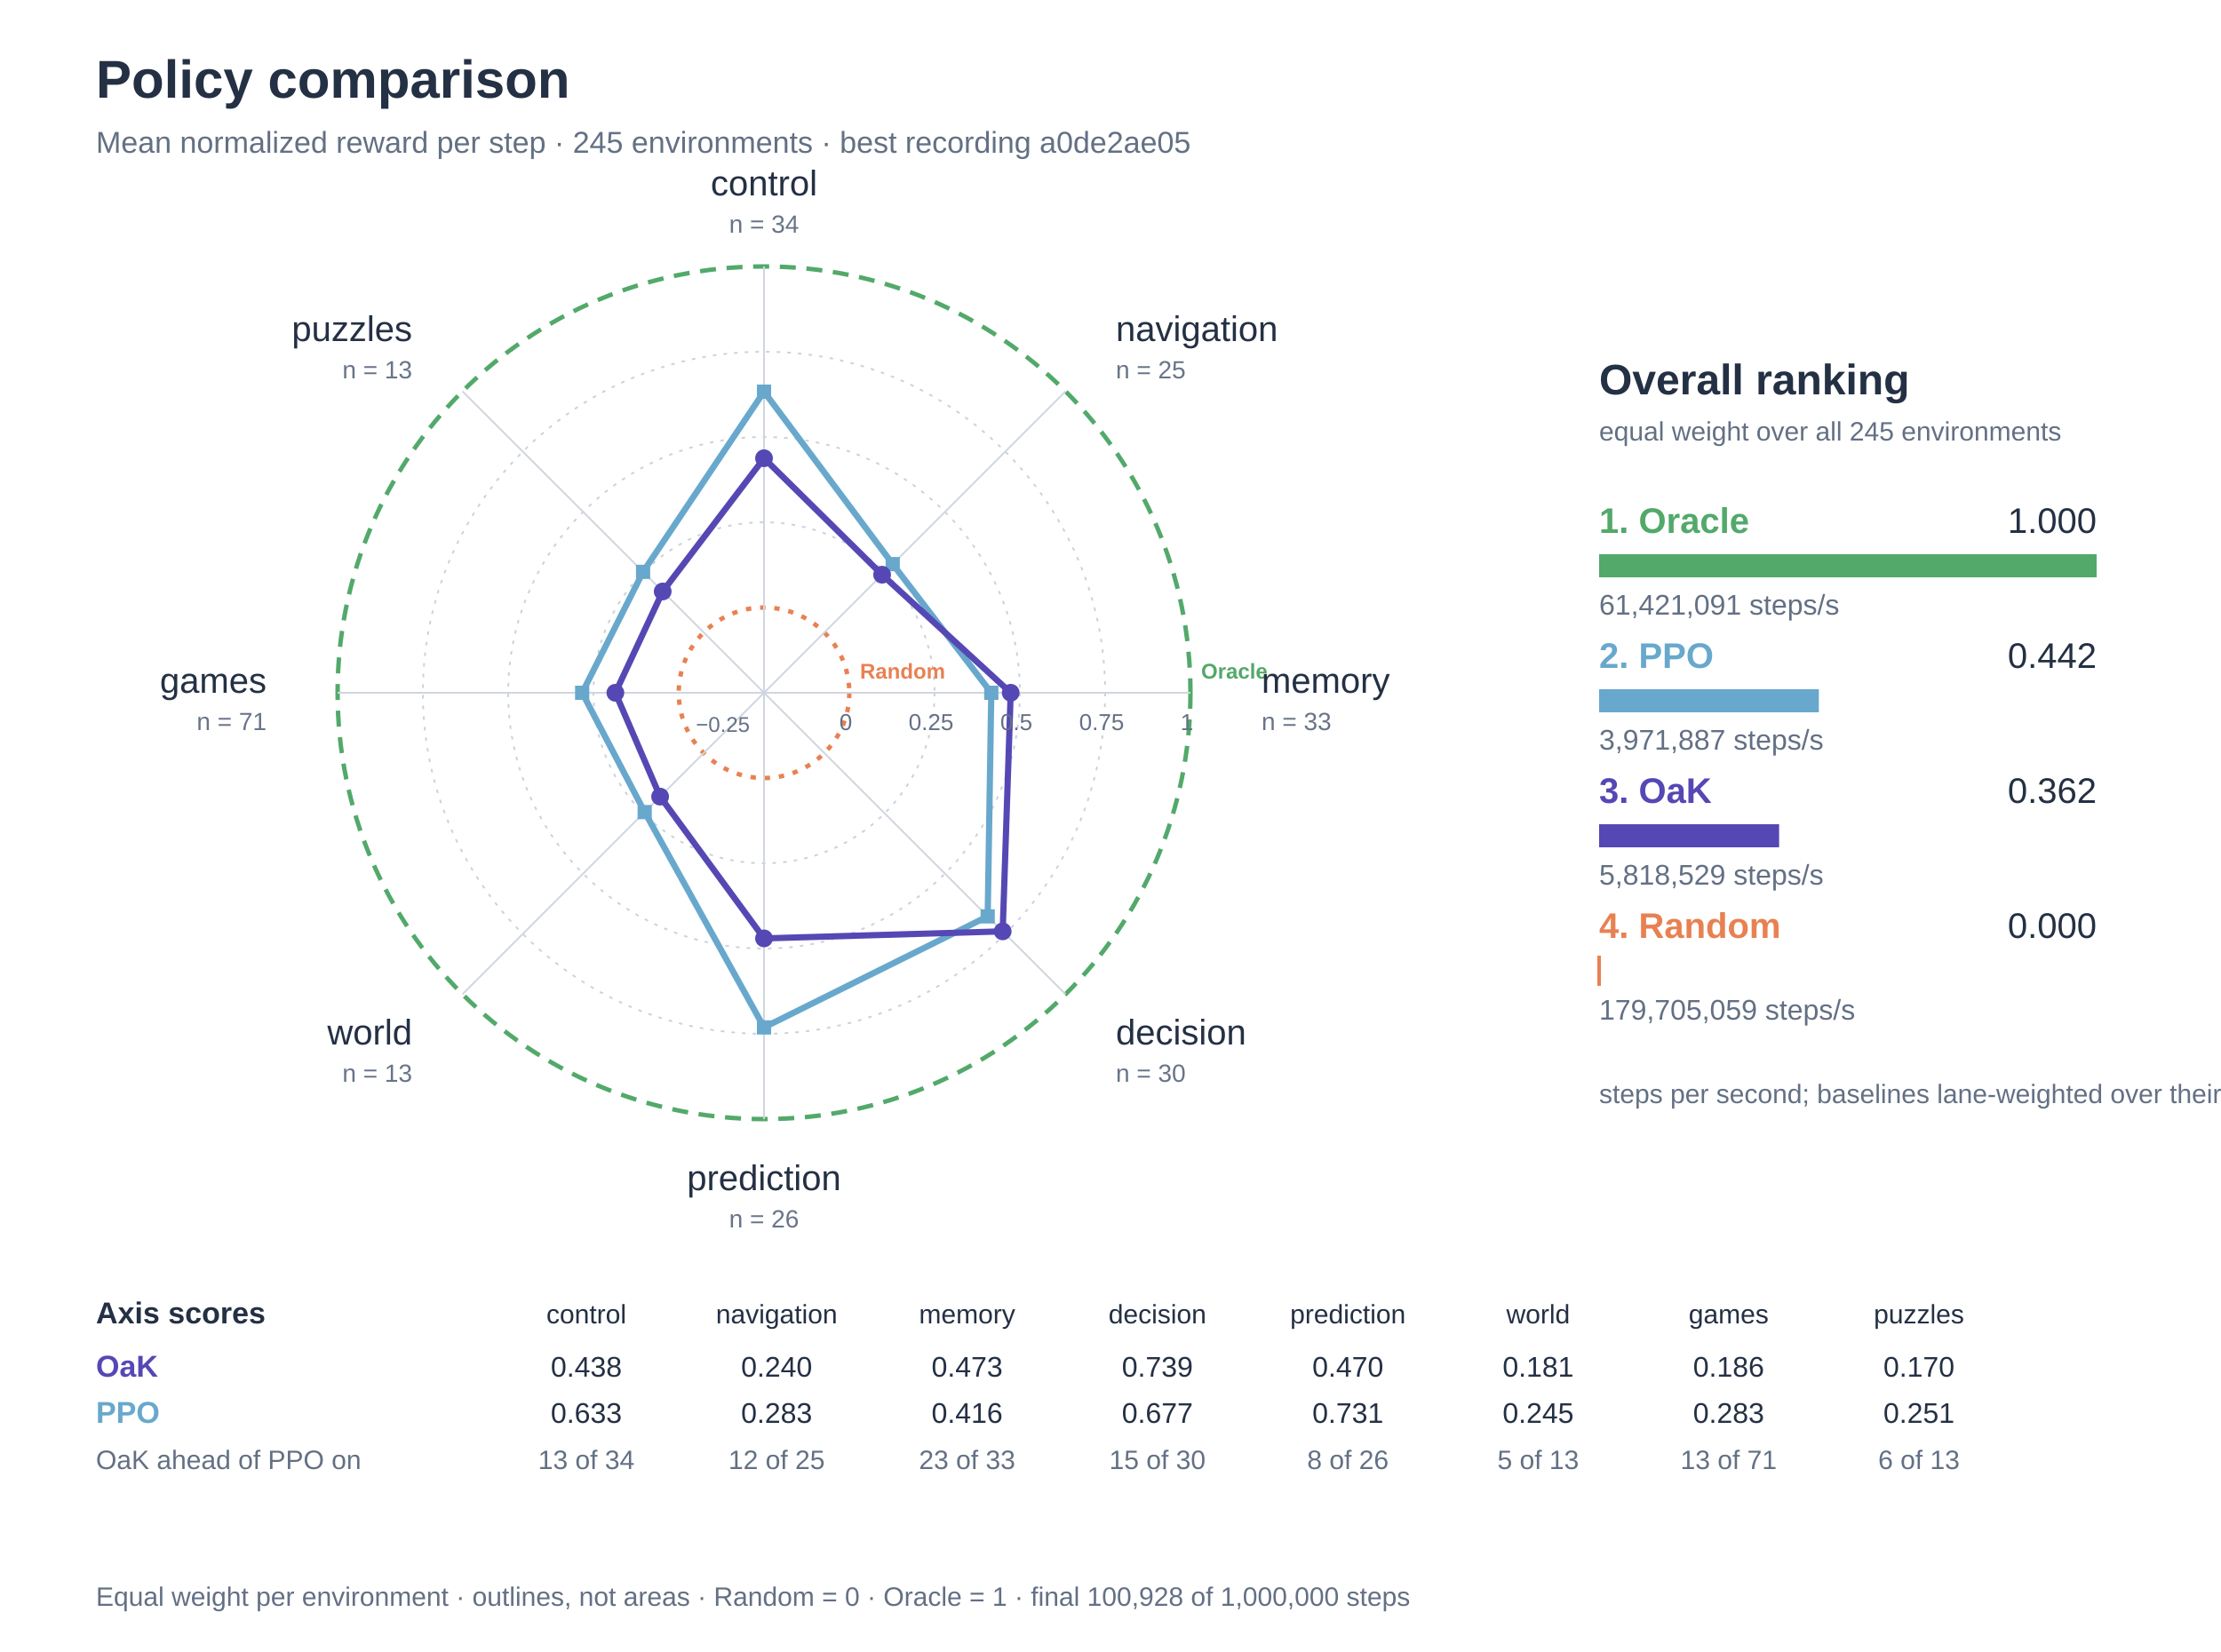
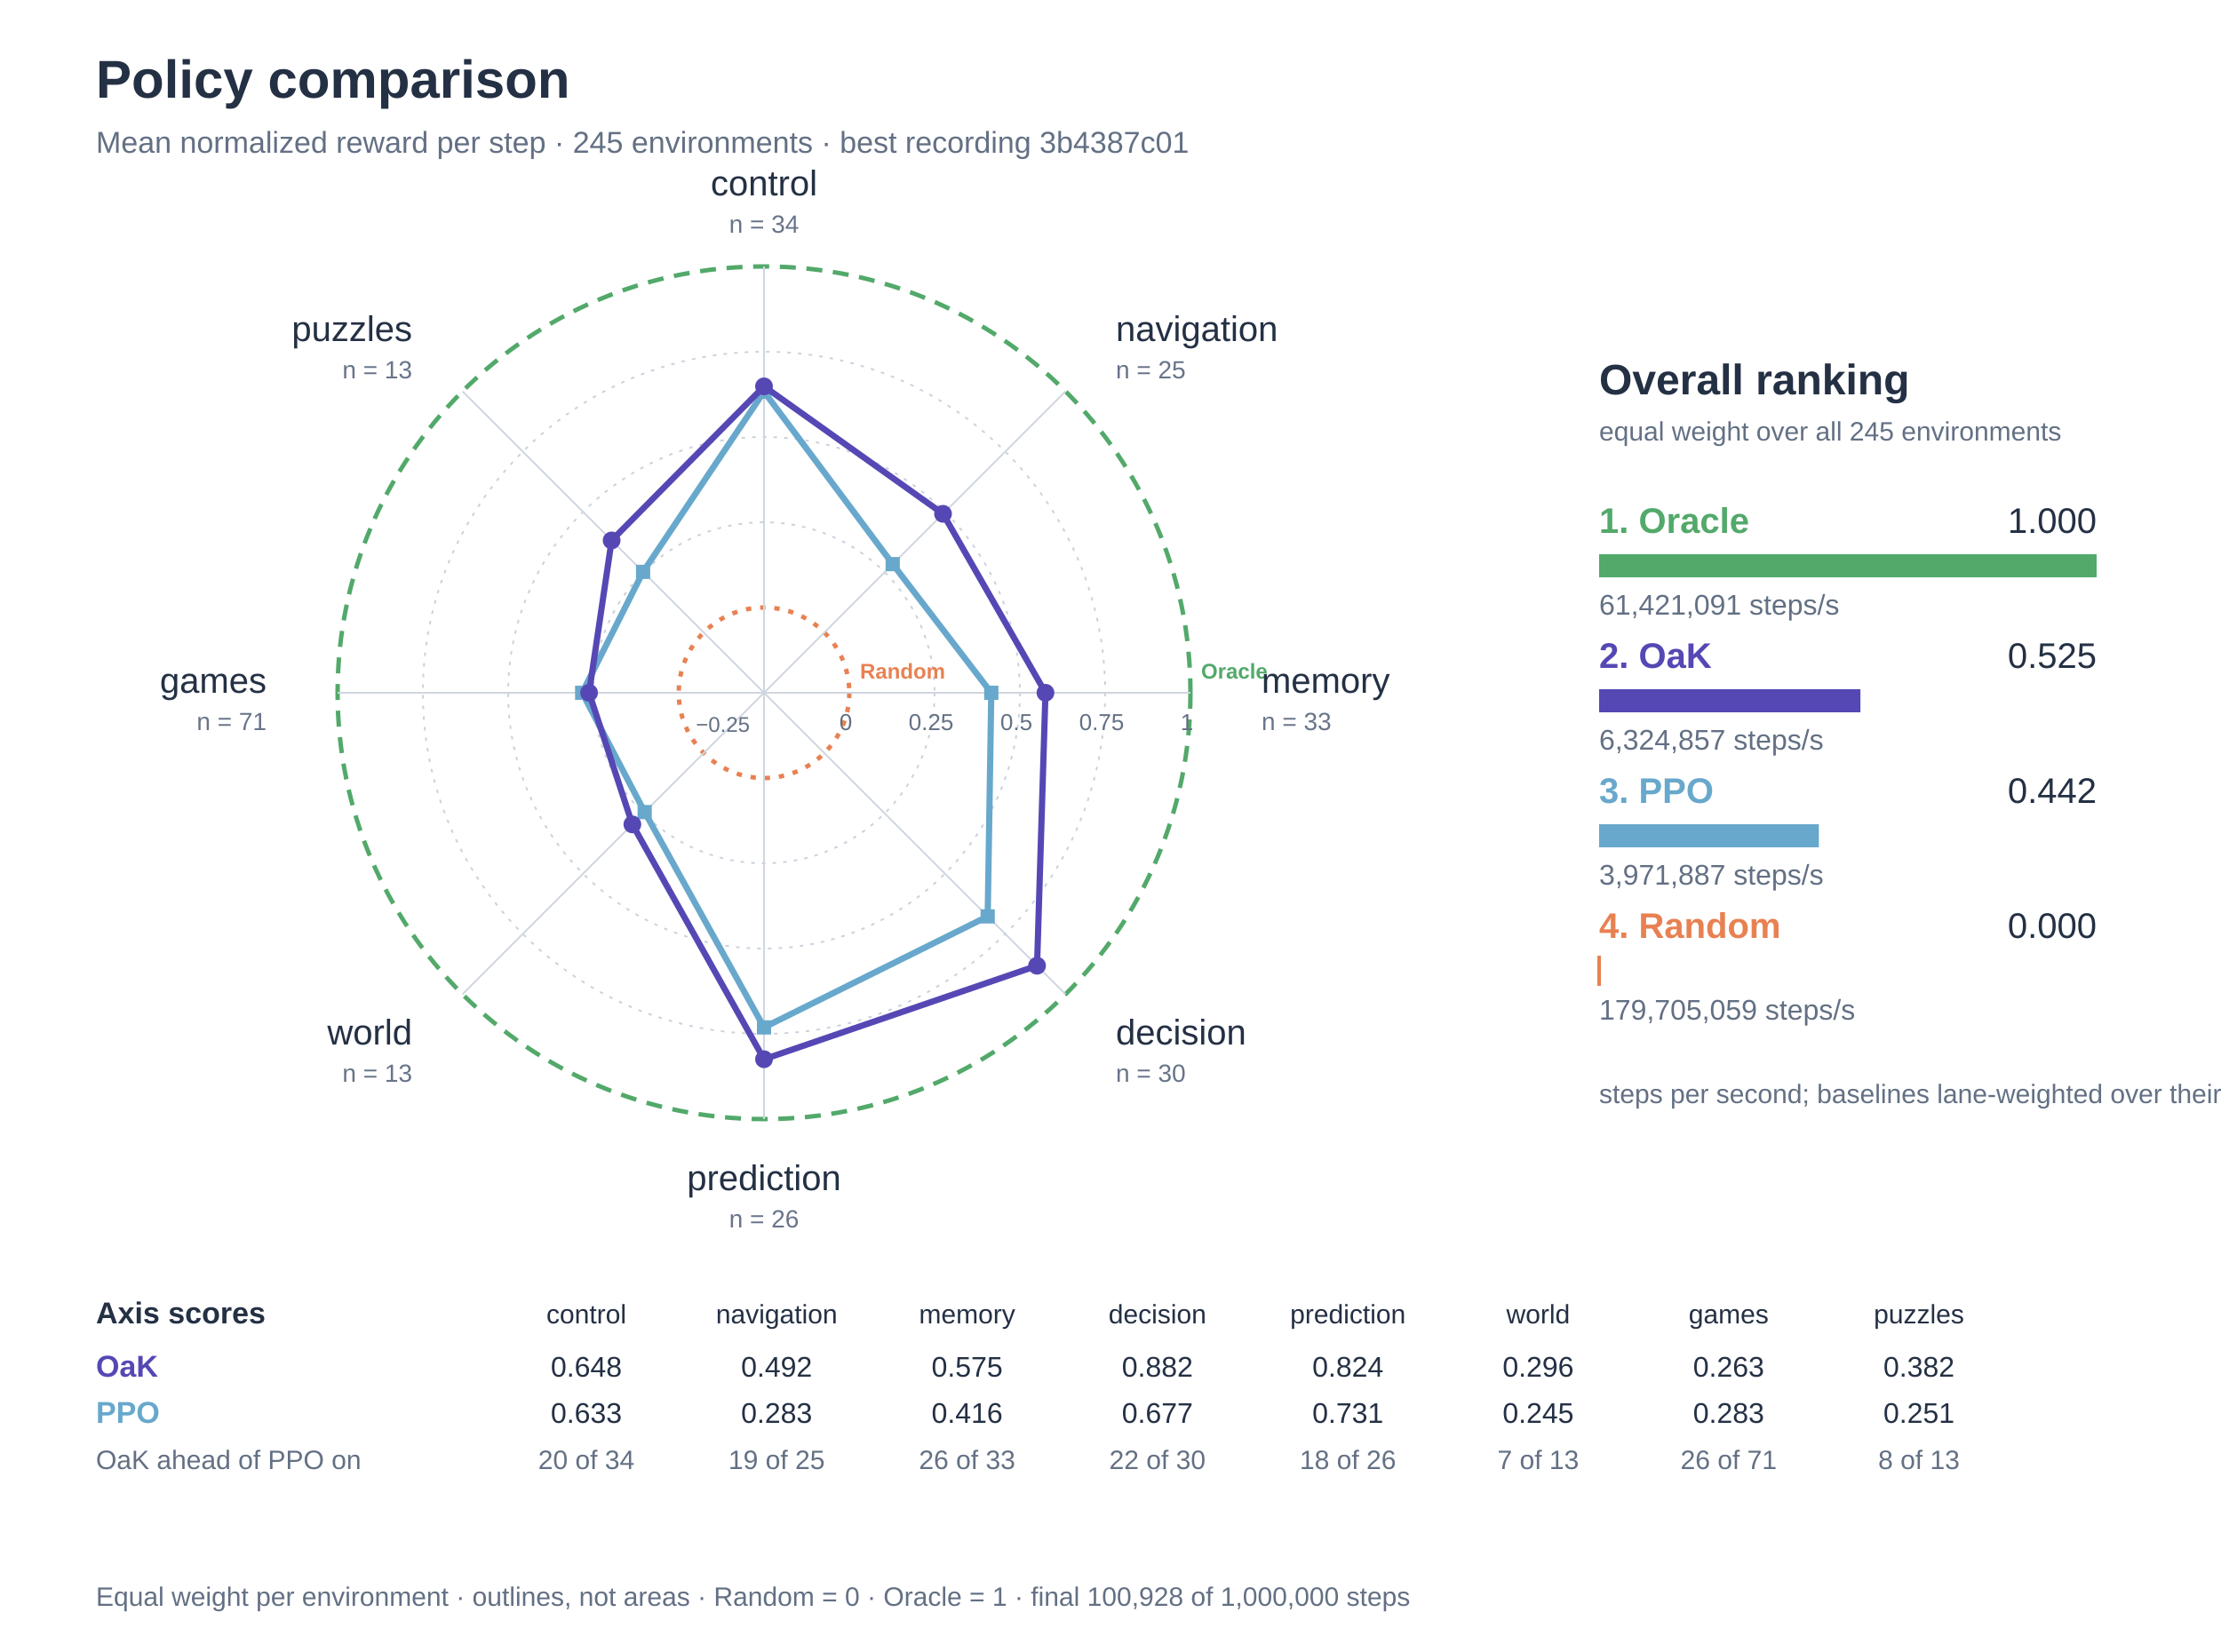
<svg xmlns="http://www.w3.org/2000/svg" width="1250" height="930" viewBox="0 0 1250 930" role="img" aria-labelledby="title desc">
  <rect width="1250" height="930" fill="#ffffff" />
  <g font-family="Arial, Helvetica, sans-serif" fill="#243044">
    <text x="54.0" y="55.0" font-size="30" fill="#243044" text-anchor="start" font-weight="600">Policy comparison</text>
-     <text x="54.0" y="86.0" font-size="17" fill="#637084" text-anchor="start" font-weight="400">Mean normalized reward per step · 245 environments · best recording a0de2ae05</text>
+     <text x="54.0" y="86.0" font-size="17" fill="#637084" text-anchor="start" font-weight="400">Mean normalized reward per step · 245 environments · best recording 3b4387c01</text>
    <circle cx="430" cy="390" r="96.0" fill="none" stroke="#cbd2dc" stroke-width="1" stroke-dasharray="2 4" />
    <circle cx="430" cy="390" r="144.0" fill="none" stroke="#cbd2dc" stroke-width="1" stroke-dasharray="2 4" />
    <circle cx="430" cy="390" r="192.0" fill="none" stroke="#cbd2dc" stroke-width="1" stroke-dasharray="2 4" />
    <circle cx="430" cy="390" r="48.0" fill="none" stroke="#e88152" stroke-width="2.5" stroke-dasharray="3 5" />
    <circle cx="430" cy="390" r="240.0" fill="none" stroke="#52a96a" stroke-width="2.5" stroke-dasharray="9 6" />
    <path d="M 430 390 L 430.00 150.00" stroke="#d0d6df" stroke-width="1" />
    <path d="M 430 390 L 599.71 220.29" stroke="#d0d6df" stroke-width="1" />
    <path d="M 430 390 L 670.00 390.00" stroke="#d0d6df" stroke-width="1" />
    <path d="M 430 390 L 599.71 559.71" stroke="#d0d6df" stroke-width="1" />
    <path d="M 430 390 L 430.00 630.00" stroke="#d0d6df" stroke-width="1" />
    <path d="M 430 390 L 260.29 559.71" stroke="#d0d6df" stroke-width="1" />
    <path d="M 430 390 L 190.00 390.00" stroke="#d0d6df" stroke-width="1" />
    <path d="M 430 390 L 260.29 220.29" stroke="#d0d6df" stroke-width="1" />
    <polygon points="430.00,220.48 502.43,317.57 557.91,390.00 555.88,515.88 430.00,578.38 362.83,457.17 327.65,390.00 361.93,321.93" fill="none" stroke="#68a8cc" stroke-width="3.5" stroke-linejoin="round" />
    <rect x="426.00" y="216.48" width="8" height="8" fill="#68a8cc" />
    <rect x="498.43" y="313.57" width="8" height="8" fill="#68a8cc" />
    <rect x="553.91" y="386.00" width="8" height="8" fill="#68a8cc" />
    <rect x="551.88" y="511.88" width="8" height="8" fill="#68a8cc" />
    <rect x="426.00" y="574.38" width="8" height="8" fill="#68a8cc" />
    <rect x="358.83" y="453.17" width="8" height="8" fill="#68a8cc" />
    <rect x="323.65" y="386.00" width="8" height="8" fill="#68a8cc" />
    <rect x="357.93" y="317.93" width="8" height="8" fill="#68a8cc" />
-     <polygon points="430.00,257.97 496.46,323.54 568.83,390.00 564.32,524.32 430.00,528.28 371.53,448.47 346.34,390.00 372.97,332.97" fill="none" stroke="#5548b4" stroke-width="3.5" stroke-linejoin="round" />
-     <circle cx="430.00" cy="257.97" r="5" fill="#5548b4" />
-     <circle cx="496.46" cy="323.54" r="5" fill="#5548b4" />
-     <circle cx="568.83" cy="390.00" r="5" fill="#5548b4" />
-     <circle cx="564.32" cy="524.32" r="5" fill="#5548b4" />
-     <circle cx="430.00" cy="528.28" r="5" fill="#5548b4" />
-     <circle cx="371.53" cy="448.47" r="5" fill="#5548b4" />
-     <circle cx="346.34" cy="390.00" r="5" fill="#5548b4" />
-     <circle cx="372.97" cy="332.97" r="5" fill="#5548b4" />
+     <polygon points="430.00,217.52 530.74,289.26 588.40,390.00 583.66,543.66 430.00,596.30 355.90,464.10 331.54,390.00 344.23,304.23" fill="none" stroke="#5548b4" stroke-width="3.5" stroke-linejoin="round" />
+     <circle cx="430.00" cy="217.52" r="5" fill="#5548b4" />
+     <circle cx="530.74" cy="289.26" r="5" fill="#5548b4" />
+     <circle cx="588.40" cy="390.00" r="5" fill="#5548b4" />
+     <circle cx="583.66" cy="543.66" r="5" fill="#5548b4" />
+     <circle cx="430.00" cy="596.30" r="5" fill="#5548b4" />
+     <circle cx="355.90" cy="464.10" r="5" fill="#5548b4" />
+     <circle cx="331.54" cy="390.00" r="5" fill="#5548b4" />
+     <circle cx="344.23" cy="304.23" r="5" fill="#5548b4" />
    <text x="476.0" y="411.0" font-size="13" fill="#647084" text-anchor="middle" font-weight="400">0</text>
    <text x="524.0" y="411.0" font-size="13" fill="#647084" text-anchor="middle" font-weight="400">0.25</text>
    <text x="572.0" y="411.0" font-size="13" fill="#647084" text-anchor="middle" font-weight="400">0.5</text>
    <text x="620.0" y="411.0" font-size="13" fill="#647084" text-anchor="middle" font-weight="400">0.75</text>
    <text x="668.0" y="411.0" font-size="13" fill="#647084" text-anchor="middle" font-weight="400">1</text>
    <text x="422.0" y="412.0" font-size="12" fill="#647084" text-anchor="end" font-weight="400">−0.25</text>
    <text x="484.0" y="382.0" font-size="12" fill="#e88152" text-anchor="start" font-weight="600">Random</text>
    <text x="676.0" y="382.0" font-size="12" fill="#52a96a" text-anchor="start" font-weight="600">Oracle</text>
    <text x="430.0" y="110.0" font-size="20" fill="#243044" text-anchor="middle" font-weight="400">control</text>
    <text x="430.0" y="131.0" font-size="14" fill="#687489" text-anchor="middle" font-weight="400">n = 34</text>
    <text x="628.0" y="192.0" font-size="20" fill="#243044" text-anchor="start" font-weight="400">navigation</text>
    <text x="628.0" y="213.0" font-size="14" fill="#687489" text-anchor="start" font-weight="400">n = 25</text>
    <text x="710.0" y="390.0" font-size="20" fill="#243044" text-anchor="start" font-weight="400">memory</text>
    <text x="710.0" y="411.0" font-size="14" fill="#687489" text-anchor="start" font-weight="400">n = 33</text>
    <text x="628.0" y="588.0" font-size="20" fill="#243044" text-anchor="start" font-weight="400">decision</text>
    <text x="628.0" y="609.0" font-size="14" fill="#687489" text-anchor="start" font-weight="400">n = 30</text>
    <text x="430.0" y="670.0" font-size="20" fill="#243044" text-anchor="middle" font-weight="400">prediction</text>
    <text x="430.0" y="691.0" font-size="14" fill="#687489" text-anchor="middle" font-weight="400">n = 26</text>
    <text x="232.0" y="588.0" font-size="20" fill="#243044" text-anchor="end" font-weight="400">world</text>
    <text x="232.0" y="609.0" font-size="14" fill="#687489" text-anchor="end" font-weight="400">n = 13</text>
    <text x="150.0" y="390.0" font-size="20" fill="#243044" text-anchor="end" font-weight="400">games</text>
    <text x="150.0" y="411.0" font-size="14" fill="#687489" text-anchor="end" font-weight="400">n = 71</text>
    <text x="232.0" y="192.0" font-size="20" fill="#243044" text-anchor="end" font-weight="400">puzzles</text>
    <text x="232.0" y="213.0" font-size="14" fill="#687489" text-anchor="end" font-weight="400">n = 13</text>
    <text x="900.0" y="222.0" font-size="24" fill="#243044" text-anchor="start" font-weight="600">Overall ranking</text>
    <text x="900.0" y="248.0" font-size="15" fill="#637084" text-anchor="start" font-weight="400">equal weight over all 245 environments</text>
    <text x="900.0" y="300.0" font-size="20" fill="#52a96a" text-anchor="start" font-weight="600">1. Oracle</text>
    <text x="1180.0" y="300.0" font-size="20" fill="#243044" text-anchor="end" font-weight="400">1.000</text>
    <rect x="900" y="312" width="280.00" height="13" fill="#52a96a" />
    <text x="900.0" y="346.0" font-size="16" fill="#637084" text-anchor="start" font-weight="400">61,421,091 steps/s</text>
-     <text x="900.0" y="376.0" font-size="20" fill="#68a8cc" text-anchor="start" font-weight="600">2. PPO</text>
-     <text x="1180.0" y="376.0" font-size="20" fill="#243044" text-anchor="end" font-weight="400">0.442</text>
-     <rect x="900" y="388" width="123.67" height="13" fill="#68a8cc" />
-     <text x="900.0" y="422.0" font-size="16" fill="#637084" text-anchor="start" font-weight="400">3,971,887 steps/s</text>
-     <text x="900.0" y="452.0" font-size="20" fill="#5548b4" text-anchor="start" font-weight="600">3. OaK</text>
-     <text x="1180.0" y="452.0" font-size="20" fill="#243044" text-anchor="end" font-weight="400">0.362</text>
-     <rect x="900" y="464" width="101.30" height="13" fill="#5548b4" />
-     <text x="900.0" y="498.0" font-size="16" fill="#637084" text-anchor="start" font-weight="400">5,818,529 steps/s</text>
+     <text x="900.0" y="376.0" font-size="20" fill="#5548b4" text-anchor="start" font-weight="600">2. OaK</text>
+     <text x="1180.0" y="376.0" font-size="20" fill="#243044" text-anchor="end" font-weight="400">0.525</text>
+     <rect x="900" y="388" width="147.06" height="13" fill="#5548b4" />
+     <text x="900.0" y="422.0" font-size="16" fill="#637084" text-anchor="start" font-weight="400">6,324,857 steps/s</text>
+     <text x="900.0" y="452.0" font-size="20" fill="#68a8cc" text-anchor="start" font-weight="600">3. PPO</text>
+     <text x="1180.0" y="452.0" font-size="20" fill="#243044" text-anchor="end" font-weight="400">0.442</text>
+     <rect x="900" y="464" width="123.67" height="13" fill="#68a8cc" />
+     <text x="900.0" y="498.0" font-size="16" fill="#637084" text-anchor="start" font-weight="400">3,971,887 steps/s</text>
    <text x="900.0" y="528.0" font-size="20" fill="#e88152" text-anchor="start" font-weight="600">4. Random</text>
    <text x="1180.0" y="528.0" font-size="20" fill="#243044" text-anchor="end" font-weight="400">0.000</text>
    <path d="M 900 538 v 17" stroke="#e88152" stroke-width="2" />
    <text x="900.0" y="574.0" font-size="16" fill="#637084" text-anchor="start" font-weight="400">179,705,059 steps/s</text>
    <text x="900.0" y="621.0" font-size="15" fill="#637084" text-anchor="start" font-weight="400">steps per second; baselines lane-weighted over their recordings</text>
    <text x="54.0" y="745.0" font-size="17" fill="#243044" text-anchor="start" font-weight="600">Axis scores</text>
    <text x="330.0" y="745.0" font-size="15" fill="#243044" text-anchor="middle" font-weight="400">control</text>
    <text x="437.1" y="745.0" font-size="15" fill="#243044" text-anchor="middle" font-weight="400">navigation</text>
    <text x="544.3" y="745.0" font-size="15" fill="#243044" text-anchor="middle" font-weight="400">memory</text>
    <text x="651.4" y="745.0" font-size="15" fill="#243044" text-anchor="middle" font-weight="400">decision</text>
    <text x="758.6" y="745.0" font-size="15" fill="#243044" text-anchor="middle" font-weight="400">prediction</text>
    <text x="865.7" y="745.0" font-size="15" fill="#243044" text-anchor="middle" font-weight="400">world</text>
    <text x="972.9" y="745.0" font-size="15" fill="#243044" text-anchor="middle" font-weight="400">games</text>
    <text x="1080.0" y="745.0" font-size="15" fill="#243044" text-anchor="middle" font-weight="400">puzzles</text>
    <text x="54.0" y="775.0" font-size="17" fill="#5548b4" text-anchor="start" font-weight="600">OaK</text>
-     <text x="330.0" y="775.0" font-size="16" fill="#243044" text-anchor="middle" font-weight="400">0.438</text>
-     <text x="437.1" y="775.0" font-size="16" fill="#243044" text-anchor="middle" font-weight="400">0.240</text>
-     <text x="544.3" y="775.0" font-size="16" fill="#243044" text-anchor="middle" font-weight="400">0.473</text>
-     <text x="651.4" y="775.0" font-size="16" fill="#243044" text-anchor="middle" font-weight="400">0.739</text>
-     <text x="758.6" y="775.0" font-size="16" fill="#243044" text-anchor="middle" font-weight="400">0.470</text>
-     <text x="865.7" y="775.0" font-size="16" fill="#243044" text-anchor="middle" font-weight="400">0.181</text>
-     <text x="972.9" y="775.0" font-size="16" fill="#243044" text-anchor="middle" font-weight="400">0.186</text>
-     <text x="1080.0" y="775.0" font-size="16" fill="#243044" text-anchor="middle" font-weight="400">0.170</text>
+     <text x="330.0" y="775.0" font-size="16" fill="#243044" text-anchor="middle" font-weight="400">0.648</text>
+     <text x="437.1" y="775.0" font-size="16" fill="#243044" text-anchor="middle" font-weight="400">0.492</text>
+     <text x="544.3" y="775.0" font-size="16" fill="#243044" text-anchor="middle" font-weight="400">0.575</text>
+     <text x="651.4" y="775.0" font-size="16" fill="#243044" text-anchor="middle" font-weight="400">0.882</text>
+     <text x="758.6" y="775.0" font-size="16" fill="#243044" text-anchor="middle" font-weight="400">0.824</text>
+     <text x="865.7" y="775.0" font-size="16" fill="#243044" text-anchor="middle" font-weight="400">0.296</text>
+     <text x="972.9" y="775.0" font-size="16" fill="#243044" text-anchor="middle" font-weight="400">0.263</text>
+     <text x="1080.0" y="775.0" font-size="16" fill="#243044" text-anchor="middle" font-weight="400">0.382</text>
    <text x="54.0" y="801.0" font-size="17" fill="#68a8cc" text-anchor="start" font-weight="600">PPO</text>
    <text x="330.0" y="801.0" font-size="16" fill="#243044" text-anchor="middle" font-weight="400">0.633</text>
    <text x="437.1" y="801.0" font-size="16" fill="#243044" text-anchor="middle" font-weight="400">0.283</text>
    <text x="544.3" y="801.0" font-size="16" fill="#243044" text-anchor="middle" font-weight="400">0.416</text>
    <text x="651.4" y="801.0" font-size="16" fill="#243044" text-anchor="middle" font-weight="400">0.677</text>
    <text x="758.6" y="801.0" font-size="16" fill="#243044" text-anchor="middle" font-weight="400">0.731</text>
    <text x="865.7" y="801.0" font-size="16" fill="#243044" text-anchor="middle" font-weight="400">0.245</text>
    <text x="972.9" y="801.0" font-size="16" fill="#243044" text-anchor="middle" font-weight="400">0.283</text>
    <text x="1080.0" y="801.0" font-size="16" fill="#243044" text-anchor="middle" font-weight="400">0.251</text>
    <text x="54.0" y="827.0" font-size="15" fill="#637084" text-anchor="start" font-weight="400">OaK ahead of PPO on</text>
-     <text x="330.0" y="827.0" font-size="15" fill="#637084" text-anchor="middle" font-weight="400">13 of 34</text>
-     <text x="437.1" y="827.0" font-size="15" fill="#637084" text-anchor="middle" font-weight="400">12 of 25</text>
-     <text x="544.3" y="827.0" font-size="15" fill="#637084" text-anchor="middle" font-weight="400">23 of 33</text>
-     <text x="651.4" y="827.0" font-size="15" fill="#637084" text-anchor="middle" font-weight="400">15 of 30</text>
-     <text x="758.6" y="827.0" font-size="15" fill="#637084" text-anchor="middle" font-weight="400">8 of 26</text>
-     <text x="865.7" y="827.0" font-size="15" fill="#637084" text-anchor="middle" font-weight="400">5 of 13</text>
-     <text x="972.9" y="827.0" font-size="15" fill="#637084" text-anchor="middle" font-weight="400">13 of 71</text>
-     <text x="1080.0" y="827.0" font-size="15" fill="#637084" text-anchor="middle" font-weight="400">6 of 13</text>
+     <text x="330.0" y="827.0" font-size="15" fill="#637084" text-anchor="middle" font-weight="400">20 of 34</text>
+     <text x="437.1" y="827.0" font-size="15" fill="#637084" text-anchor="middle" font-weight="400">19 of 25</text>
+     <text x="544.3" y="827.0" font-size="15" fill="#637084" text-anchor="middle" font-weight="400">26 of 33</text>
+     <text x="651.4" y="827.0" font-size="15" fill="#637084" text-anchor="middle" font-weight="400">22 of 30</text>
+     <text x="758.6" y="827.0" font-size="15" fill="#637084" text-anchor="middle" font-weight="400">18 of 26</text>
+     <text x="865.7" y="827.0" font-size="15" fill="#637084" text-anchor="middle" font-weight="400">7 of 13</text>
+     <text x="972.9" y="827.0" font-size="15" fill="#637084" text-anchor="middle" font-weight="400">26 of 71</text>
+     <text x="1080.0" y="827.0" font-size="15" fill="#637084" text-anchor="middle" font-weight="400">8 of 13</text>
    <text x="54.0" y="904.0" font-size="15" fill="#637084" text-anchor="start" font-weight="400">Equal weight per environment · outlines, not areas · Random = 0 · Oracle = 1 · final 100,928 of 1,000,000 steps</text>
  </g>
</svg>
